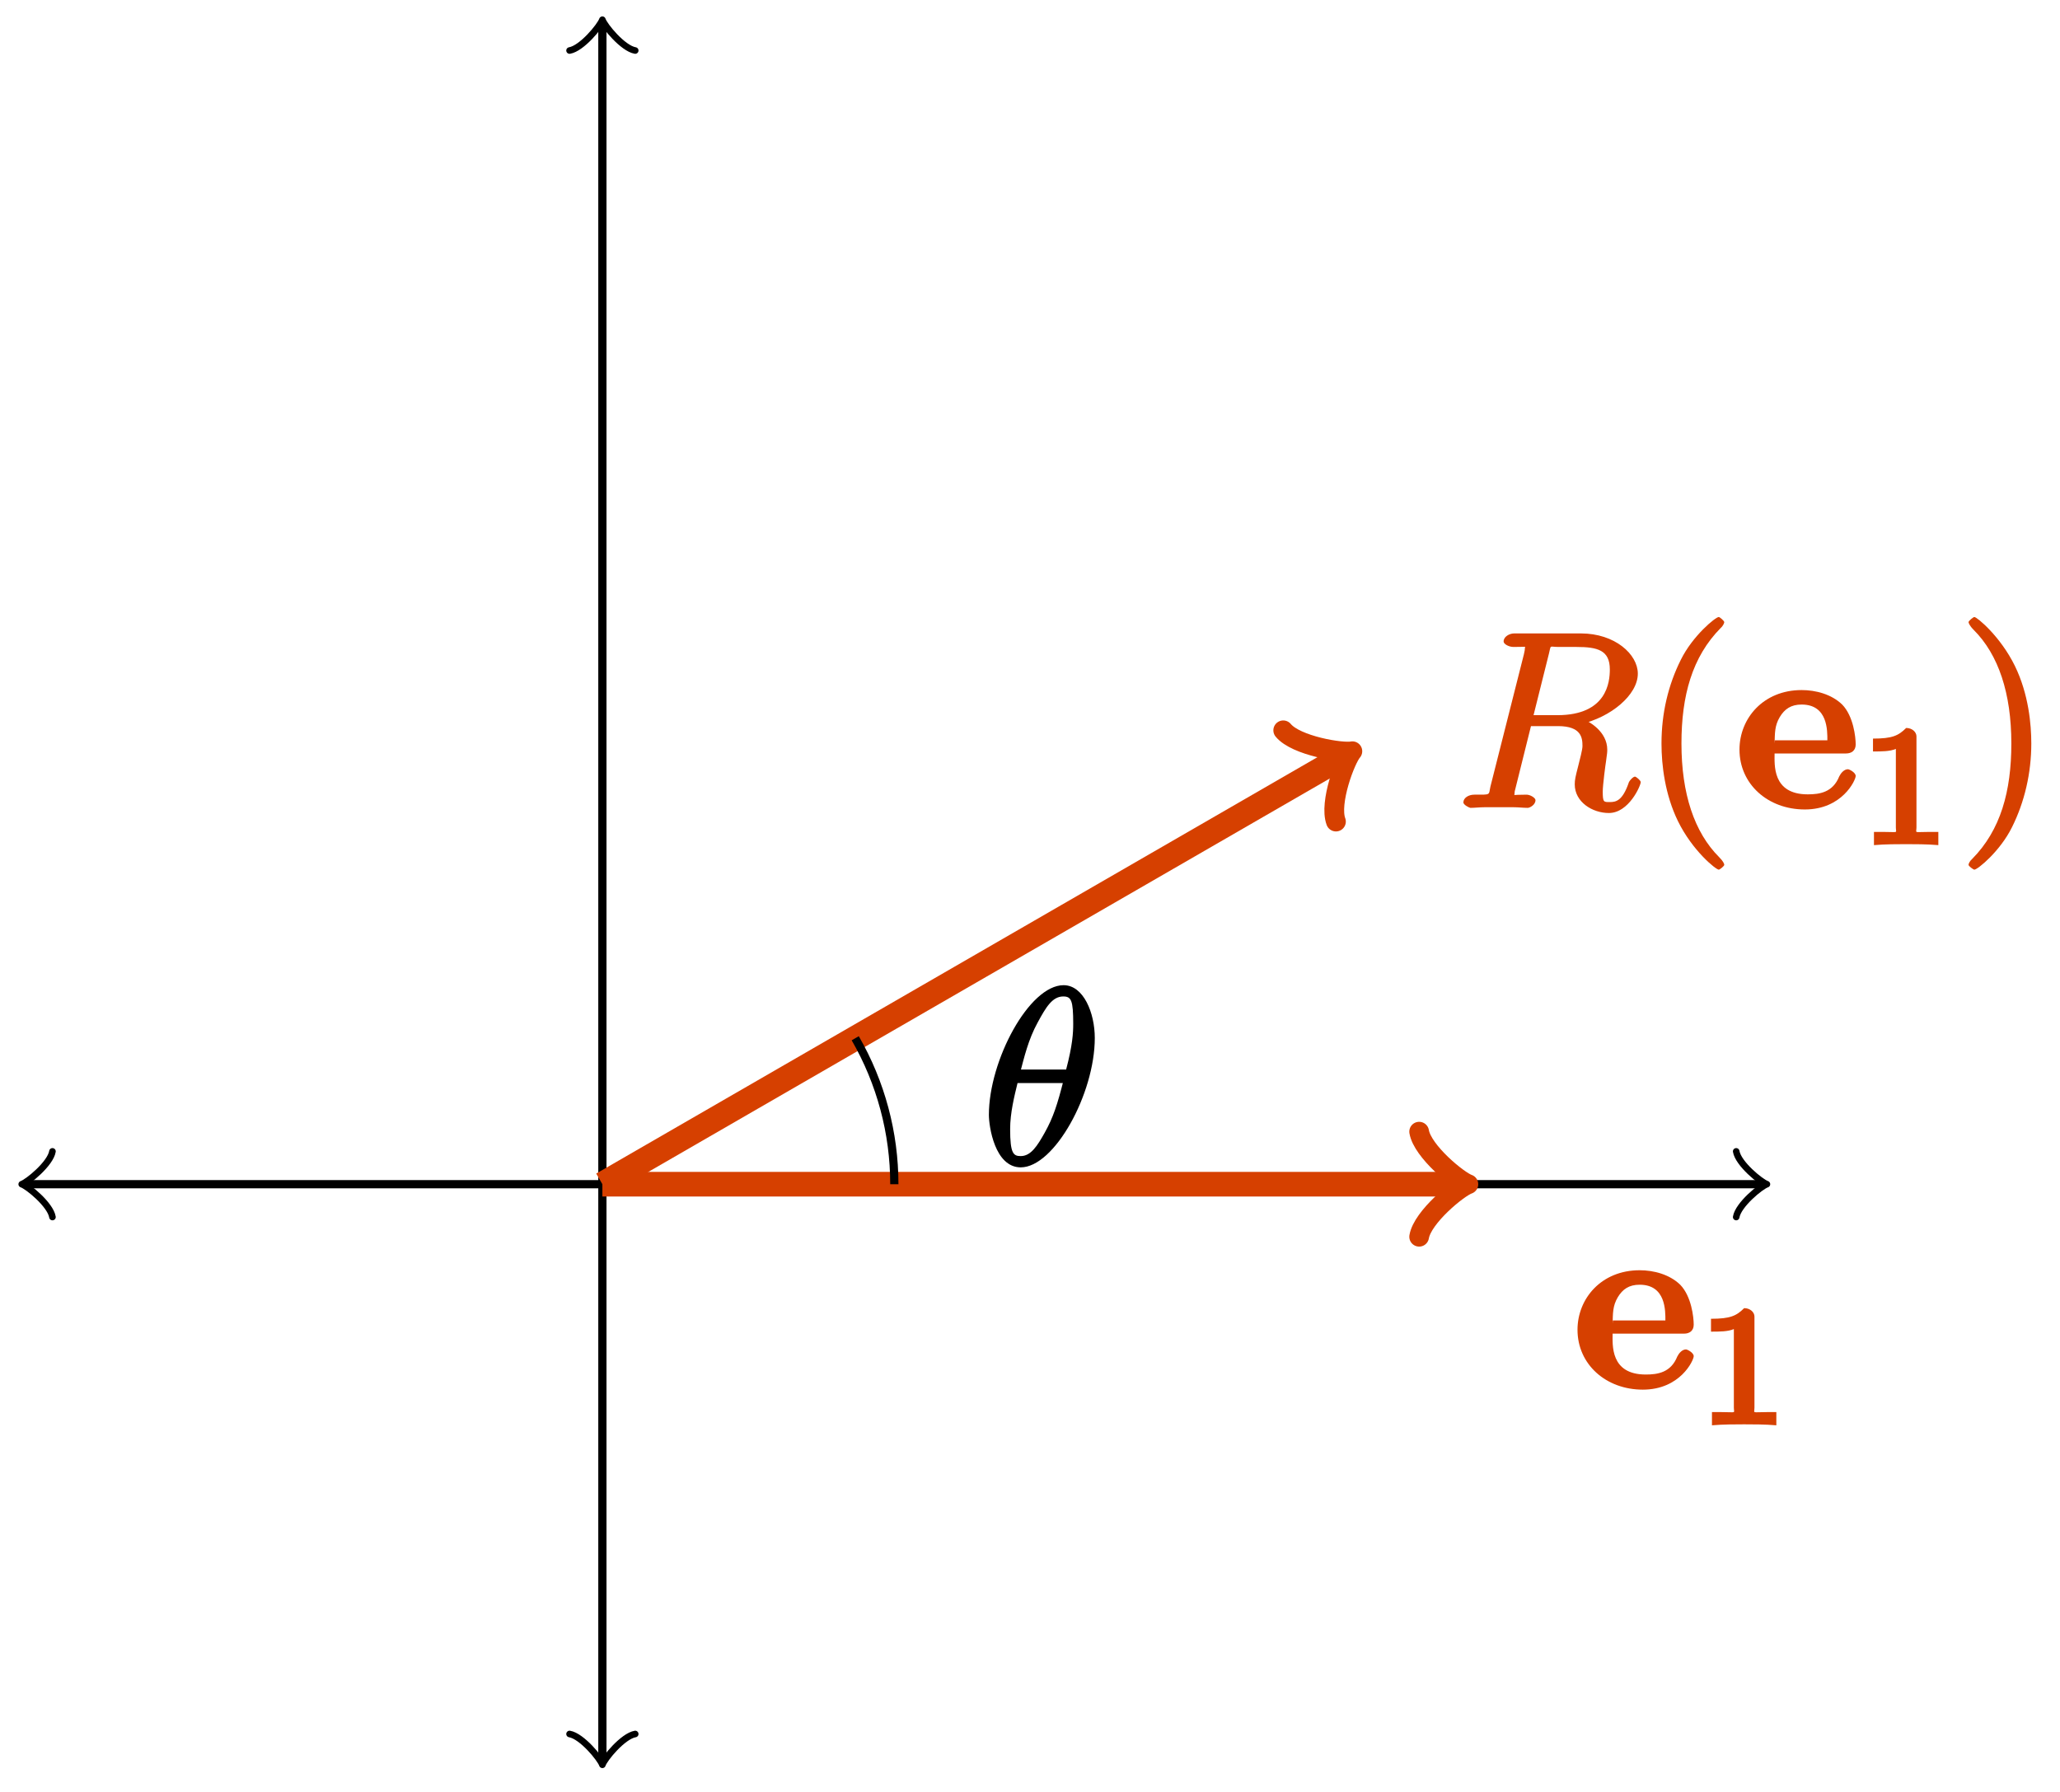
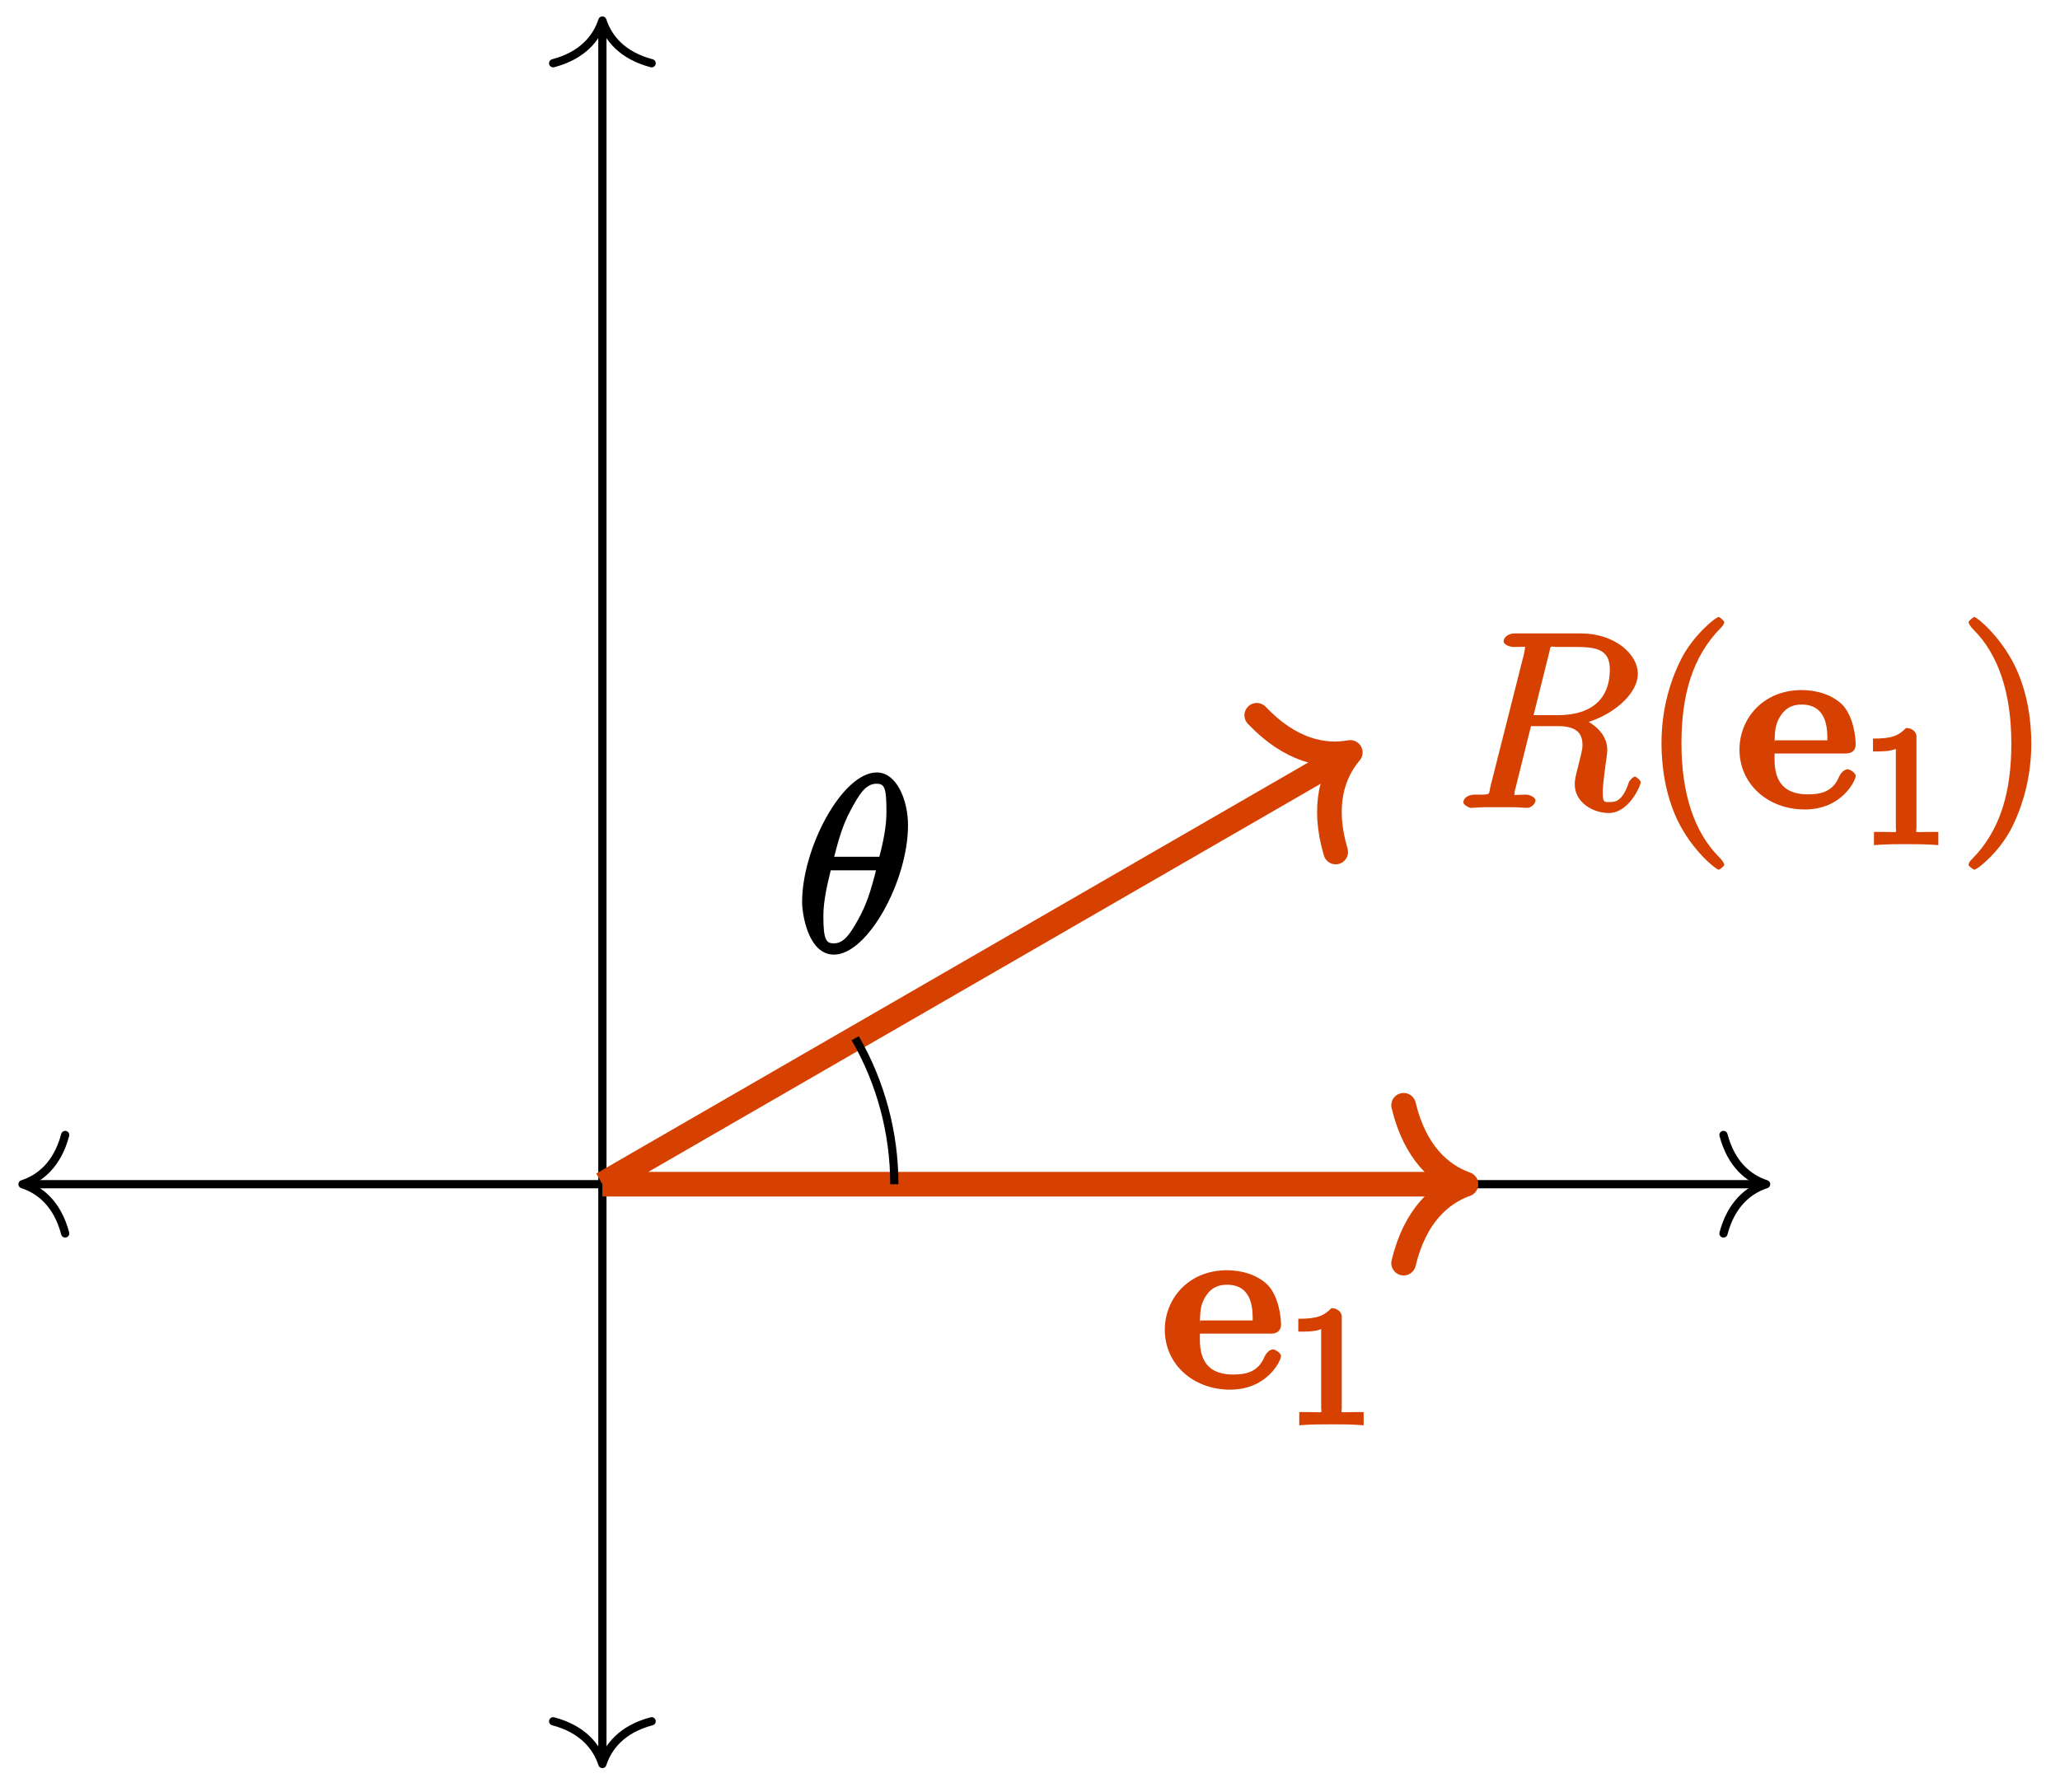
<svg xmlns="http://www.w3.org/2000/svg" xmlns:xlink="http://www.w3.org/1999/xlink" width="100pt" height="87pt" viewBox="0 0 100 87" version="1.1">
  <defs>
    <g>
      <symbol overflow="visible" id="glyph0-0">
        <path style="stroke:none;" d="" />
      </symbol>
      <symbol overflow="visible" id="glyph0-1">
        <path style="stroke:none;" d="M 5.406 -2.641 C 5.672 -2.641 5.875 -2.781 5.875 -3.078 C 5.875 -3.438 5.766 -4.453 5.219 -5.016 C 4.703 -5.516 3.938 -5.719 3.25 -5.719 C 1.391 -5.719 0.234 -4.344 0.234 -2.828 C 0.234 -1.156 1.609 0.078 3.406 0.078 C 5.219 0.078 5.875 -1.344 5.875 -1.547 C 5.875 -1.719 5.562 -1.875 5.5 -1.875 C 5.312 -1.875 5.156 -1.688 5.078 -1.531 C 4.766 -0.75 4.125 -0.656 3.547 -0.656 C 1.812 -0.656 1.938 -2.109 1.938 -2.641 Z M 1.938 -3.125 C 1.953 -3.625 1.938 -3.984 2.188 -4.406 C 2.422 -4.797 2.734 -5.016 3.25 -5.016 C 4.531 -5.016 4.5 -3.734 4.5 -3.281 L 1.953 -3.281 Z M 1.938 -3.125 " />
      </symbol>
      <symbol overflow="visible" id="glyph1-0">
        <path style="stroke:none;" d="" />
      </symbol>
      <symbol overflow="visible" id="glyph1-1">
        <path style="stroke:none;" d="M 2.688 -5.266 C 2.688 -5.469 2.484 -5.672 2.188 -5.672 C 1.812 -5.297 1.516 -5.156 0.578 -5.156 L 0.578 -4.531 C 0.984 -4.531 1.406 -4.531 1.688 -4.656 L 1.688 -0.844 C 1.688 -0.547 1.844 -0.625 1.094 -0.625 L 0.625 -0.625 L 0.625 0.016 C 1.141 -0.031 1.828 -0.031 2.188 -0.031 C 2.547 -0.031 3.234 -0.031 3.75 0.016 L 3.75 -0.625 L 3.281 -0.625 C 2.531 -0.625 2.688 -0.547 2.688 -0.844 Z M 2.688 -5.266 " />
      </symbol>
      <symbol overflow="visible" id="glyph2-0">
        <path style="stroke:none;" d="" />
      </symbol>
      <symbol overflow="visible" id="glyph2-1">
        <path style="stroke:none;" d="M 4.547 -7.5 C 4.656 -7.938 4.547 -7.812 5.016 -7.812 L 5.875 -7.812 C 6.906 -7.812 7.5 -7.656 7.5 -6.719 C 7.5 -6.109 7.359 -4.5 4.953 -4.5 L 3.797 -4.5 Z M 6.062 -4.062 C 7.547 -4.391 8.859 -5.484 8.859 -6.516 C 8.859 -7.453 7.75 -8.469 6.094 -8.469 L 2.859 -8.469 C 2.625 -8.469 2.344 -8.312 2.344 -8.078 C 2.344 -7.953 2.594 -7.812 2.828 -7.812 C 3.531 -7.812 3.375 -7.859 3.375 -7.734 C 3.375 -7.703 3.375 -7.641 3.328 -7.453 L 1.703 -1.031 C 1.609 -0.609 1.75 -0.641 0.922 -0.641 C 0.641 -0.641 0.391 -0.484 0.391 -0.266 C 0.391 -0.141 0.688 0 0.734 0 C 0.938 0 1.188 -0.031 1.422 -0.031 L 2.828 -0.031 C 3.047 -0.031 3.297 0 3.516 0 C 3.609 0 3.891 -0.141 3.891 -0.375 C 3.891 -0.484 3.641 -0.641 3.453 -0.641 C 2.719 -0.641 2.875 -0.578 2.875 -0.703 C 2.875 -0.719 2.875 -0.797 2.906 -0.891 L 3.672 -3.969 L 4.984 -3.969 C 6.125 -3.969 6.172 -3.391 6.172 -3 C 6.172 -2.828 6.047 -2.359 5.969 -2.047 C 5.828 -1.5 5.797 -1.359 5.797 -1.141 C 5.797 -0.281 6.656 0.25 7.453 0.25 C 8.422 0.25 9 -1.078 9 -1.25 C 9 -1.328 8.781 -1.516 8.719 -1.516 C 8.625 -1.516 8.422 -1.297 8.406 -1.188 C 8.109 -0.344 7.797 -0.281 7.5 -0.281 C 7.203 -0.281 7.156 -0.266 7.156 -0.797 C 7.156 -1.094 7.297 -2.172 7.312 -2.234 C 7.375 -2.672 7.375 -2.719 7.375 -2.828 C 7.375 -3.688 6.516 -4.219 6.062 -4.359 Z M 6.062 -4.062 " />
      </symbol>
      <symbol overflow="visible" id="glyph2-2">
        <path style="stroke:none;" d="M 5.453 -6.156 C 5.453 -7.375 4.906 -8.719 3.938 -8.719 C 2.266 -8.719 0.312 -5.062 0.312 -2.422 C 0.312 -1.875 0.594 0.125 1.859 0.125 C 3.484 0.125 5.453 -3.438 5.453 -6.156 Z M 1.828 -4.469 C 2.016 -5.172 2.219 -6.078 2.688 -6.922 C 3.078 -7.641 3.391 -8.172 3.922 -8.172 C 4.312 -8.172 4.406 -7.984 4.406 -6.844 C 4.406 -6.406 4.375 -5.812 4.062 -4.625 L 1.859 -4.625 Z M 3.938 -4.109 C 3.641 -2.938 3.438 -2.297 3.016 -1.547 C 2.672 -0.938 2.359 -0.422 1.859 -0.422 C 1.5 -0.422 1.344 -0.547 1.344 -1.734 C 1.344 -2.516 1.547 -3.328 1.703 -3.969 L 3.906 -3.969 Z M 3.938 -4.109 " />
      </symbol>
      <symbol overflow="visible" id="glyph3-0">
        <path style="stroke:none;" d="" />
      </symbol>
      <symbol overflow="visible" id="glyph3-1">
        <path style="stroke:none;" d="M 4.047 2.766 C 4.047 2.719 4 2.594 3.797 2.391 C 2.594 1.188 1.969 -0.688 1.969 -3.125 C 1.969 -5.438 2.484 -7.328 3.875 -8.734 C 4 -8.844 4.047 -8.984 4.047 -9.016 C 4.047 -9.078 3.828 -9.266 3.781 -9.266 C 3.625 -9.266 2.516 -8.359 1.938 -7.188 C 1.328 -5.969 1 -4.594 1 -3.125 C 1 -2.062 1.172 -0.641 1.797 0.641 C 2.5 2.078 3.641 3 3.781 3 C 3.828 3 4.047 2.828 4.047 2.766 Z M 4.047 2.766 " />
      </symbol>
      <symbol overflow="visible" id="glyph3-2">
        <path style="stroke:none;" d="M 3.531 -3.125 C 3.531 -4.031 3.406 -5.516 2.734 -6.891 C 2.031 -8.328 0.891 -9.266 0.766 -9.266 C 0.719 -9.266 0.484 -9.078 0.484 -9.016 C 0.484 -8.984 0.531 -8.844 0.734 -8.641 C 1.938 -7.438 2.562 -5.562 2.562 -3.125 C 2.562 -0.812 2.047 1.078 0.656 2.484 C 0.531 2.594 0.484 2.719 0.484 2.766 C 0.484 2.828 0.719 3 0.766 3 C 0.922 3 2.016 2.109 2.594 0.938 C 3.203 -0.281 3.531 -1.688 3.531 -3.125 Z M 3.531 -3.125 " />
      </symbol>
    </g>
  </defs>
  <g id="surface1">
-     <path style="fill:none;stroke-width:0.399;stroke-linecap:butt;stroke-linejoin:miter;stroke:rgb(0%,0%,0%);stroke-opacity:1;stroke-miterlimit:10;" d="M -27.889 -0 L 56.236 -0 " transform="matrix(1,0,0,-1,29.241,57.492)" />
-     <path style="fill:none;stroke-width:0.319;stroke-linecap:round;stroke-linejoin:round;stroke:rgb(0%,0%,0%);stroke-opacity:1;stroke-miterlimit:10;" d="M -1.194 1.594 C -1.097 0.996 0.001 0.098 0.298 0 C 0.001 -0.101 -1.097 -0.996 -1.194 -1.594 " transform="matrix(-1,0,0,1,1.35248,57.492)" />
-     <path style="fill:none;stroke-width:0.319;stroke-linecap:round;stroke-linejoin:round;stroke:rgb(0%,0%,0%);stroke-opacity:1;stroke-miterlimit:10;" d="M -1.195 1.594 C -1.097 0.996 0 0.101 0.297 -0 C 0 -0.098 -1.097 -0.996 -1.195 -1.594 " transform="matrix(1,0,0,-1,85.47634,57.492)" />
-     <path style="fill:none;stroke-width:0.399;stroke-linecap:butt;stroke-linejoin:miter;stroke:rgb(0%,0%,0%);stroke-opacity:1;stroke-miterlimit:10;" d="M 0.001 -27.887 L 0.001 56.234 " transform="matrix(1,0,0,-1,29.241,57.492)" />
-     <path style="fill:none;stroke-width:0.319;stroke-linecap:round;stroke-linejoin:round;stroke:rgb(0%,0%,0%);stroke-opacity:1;stroke-miterlimit:10;" d="M -1.197 1.595 C -1.095 0.997 -0.002 0.099 0.299 0.001 C -0.002 -0.1 -1.095 -0.995 -1.197 -1.593 " transform="matrix(0,1,1,0,29.241,85.38052)" />
-     <path style="fill:none;stroke-width:0.319;stroke-linecap:round;stroke-linejoin:round;stroke:rgb(0%,0%,0%);stroke-opacity:1;stroke-miterlimit:10;" d="M -1.196 1.593 C -1.095 0.995 -0.001 0.1 0.3 -0.001 C -0.001 -0.099 -1.095 -0.997 -1.196 -1.595 " transform="matrix(0,-1,-1,0,29.241,1.25666)" />
-     <path style="fill:none;stroke-width:1.196;stroke-linecap:butt;stroke-linejoin:miter;stroke:rgb(83.899%,25.099%,0%);stroke-opacity:1;stroke-miterlimit:10;" d="M 0.001 -0 L 41.564 -0 " transform="matrix(1,0,0,-1,29.241,57.492)" />
-     <path style="fill:none;stroke-width:0.956;stroke-linecap:round;stroke-linejoin:round;stroke:rgb(83.899%,25.099%,0%);stroke-opacity:1;stroke-miterlimit:10;" d="M -1.914 2.551 C -1.754 1.594 -0 0.16 0.476 -0 C -0 -0.16 -1.754 -1.594 -1.914 -2.551 " transform="matrix(1,0,0,-1,70.80478,57.492)" />
-     <g style="fill:rgb(83.922%,25.098%,0%);fill-opacity:1;">
-       <use xlink:href="#glyph0-1" x="76.344" y="67.388" />
+     <path style="fill:none;stroke-width:0.399;stroke-linecap:butt;stroke-linejoin:miter;stroke:rgb(0%,0%,0%);stroke-opacity:1;stroke-miterlimit:10;" d="M -27.948 -0 L 56.294 -0 " transform="matrix(1,0,0,-1,29.241,57.492)" />
+     <path style="fill:none;stroke-width:0.399;stroke-linecap:round;stroke-linejoin:round;stroke:rgb(0%,0%,0%);stroke-opacity:1;stroke-miterlimit:10;" d="M -2.071 2.391 C -1.692 0.957 -0.852 0.278 -0 0 C -0.852 -0.277 -1.692 -0.957 -2.071 -2.39 " transform="matrix(-1,0,0,1,1.09345,57.492)" />
+     <path style="fill:none;stroke-width:0.399;stroke-linecap:round;stroke-linejoin:round;stroke:rgb(0%,0%,0%);stroke-opacity:1;stroke-miterlimit:10;" d="M -2.071 2.39 C -1.692 0.957 -0.849 0.277 -0.001 -0 C -0.849 -0.278 -1.692 -0.957 -2.071 -2.391 " transform="matrix(1,0,0,-1,85.73535,57.492)" />
+     <path style="fill:none;stroke-width:0.399;stroke-linecap:butt;stroke-linejoin:miter;stroke:rgb(0%,0%,0%);stroke-opacity:1;stroke-miterlimit:10;" d="M 0.001 -27.949 L 0.001 56.297 " transform="matrix(1,0,0,-1,29.241,57.492)" />
+     <path style="fill:none;stroke-width:0.399;stroke-linecap:round;stroke-linejoin:round;stroke:rgb(0%,0%,0%);stroke-opacity:1;stroke-miterlimit:10;" d="M -2.073 2.392 C -1.694 0.958 -0.85 0.279 0.001 0.001 C -0.85 -0.28 -1.694 -0.956 -2.073 -2.389 " transform="matrix(0,1,1,0,29.241,85.63955)" />
+     <path style="fill:none;stroke-width:0.399;stroke-linecap:round;stroke-linejoin:round;stroke:rgb(0%,0%,0%);stroke-opacity:1;stroke-miterlimit:10;" d="M -2.073 2.389 C -1.694 0.956 -0.85 0.28 0.002 -0.001 C -0.85 -0.279 -1.694 -0.958 -2.073 -2.392 " transform="matrix(0,-1,-1,0,29.241,0.99765)" />
+     <path style="fill:none;stroke-width:1.196;stroke-linecap:butt;stroke-linejoin:miter;stroke:rgb(83.899%,25.099%,0%);stroke-opacity:1;stroke-miterlimit:10;" d="M 0.001 -0 L 41.325 -0 " transform="matrix(1,0,0,-1,29.241,57.492)" />
+     <path style="fill:none;stroke-width:1.196;stroke-linecap:round;stroke-linejoin:round;stroke:rgb(83.899%,25.099%,0%);stroke-opacity:1;stroke-miterlimit:10;" d="M -3.027 3.832 C -2.476 1.531 -1.242 0.445 0.001 -0 C -1.242 -0.446 -2.476 -1.531 -3.027 -3.832 " transform="matrix(1,0,0,-1,71.16344,57.492)" />
+     <g style="fill:rgb(83.899%,25.099%,0%);fill-opacity:1;">
+       <use xlink:href="#glyph0-1" x="56.31" y="67.388" />
    </g>
-     <g style="fill:rgb(83.922%,25.098%,0%);fill-opacity:1;">
-       <use xlink:href="#glyph1-1" x="82.48" y="69.181" />
+     <g style="fill:rgb(83.899%,25.099%,0%);fill-opacity:1;">
+       <use xlink:href="#glyph1-1" x="62.446" y="69.181" />
    </g>
-     <path style="fill:none;stroke-width:1.196;stroke-linecap:butt;stroke-linejoin:miter;stroke:rgb(83.899%,25.099%,0%);stroke-opacity:1;stroke-miterlimit:10;" d="M 0.001 -0 L 35.993 20.781 " transform="matrix(1,0,0,-1,29.241,57.492)" />
-     <path style="fill:none;stroke-width:0.956;stroke-linecap:round;stroke-linejoin:round;stroke:rgb(83.899%,25.099%,0%);stroke-opacity:1;stroke-miterlimit:10;" d="M -1.913 2.549 C -1.754 1.594 -0.002 0.159 0.477 -0 C -0.002 -0.16 -1.752 -1.595 -1.912 -2.55 " transform="matrix(0.86877,-0.5016,-0.5016,-0.86877,65.23375,36.71165)" />
-     <g style="fill:rgb(83.922%,25.098%,0%);fill-opacity:1;">
+     <path style="fill:none;stroke-width:1.196;stroke-linecap:butt;stroke-linejoin:miter;stroke:rgb(83.899%,25.099%,0%);stroke-opacity:1;stroke-miterlimit:10;" d="M 0.001 -0 L 35.79 20.664 " transform="matrix(1,0,0,-1,29.241,57.492)" />
+     <path style="fill:none;stroke-width:1.196;stroke-linecap:round;stroke-linejoin:round;stroke:rgb(83.899%,25.099%,0%);stroke-opacity:1;stroke-miterlimit:10;" d="M -3.029 3.832 C -2.476 1.533 -1.244 0.447 -0 -0 C -1.242 -0.447 -2.476 -1.53 -3.029 -3.832 " transform="matrix(0.86601,-0.5,-0.5,-0.86601,65.54702,36.53077)" />
+     <g style="fill:rgb(83.899%,25.099%,0%);fill-opacity:1;">
      <use xlink:href="#glyph2-1" x="70.647" y="39.221" />
    </g>
-     <g style="fill:rgb(83.922%,25.098%,0%);fill-opacity:1;">
+     <g style="fill:rgb(83.899%,25.099%,0%);fill-opacity:1;">
      <use xlink:href="#glyph3-1" x="79.655" y="39.221" />
    </g>
-     <g style="fill:rgb(83.922%,25.098%,0%);fill-opacity:1;">
+     <g style="fill:rgb(83.899%,25.099%,0%);fill-opacity:1;">
      <use xlink:href="#glyph0-1" x="84.207" y="39.221" />
    </g>
-     <g style="fill:rgb(83.922%,25.098%,0%);fill-opacity:1;">
+     <g style="fill:rgb(83.899%,25.099%,0%);fill-opacity:1;">
      <use xlink:href="#glyph1-1" x="90.344" y="41.014" />
    </g>
-     <g style="fill:rgb(83.922%,25.098%,0%);fill-opacity:1;">
+     <g style="fill:rgb(83.899%,25.099%,0%);fill-opacity:1;">
      <use xlink:href="#glyph3-2" x="95.076" y="39.221" />
    </g>
    <path style="fill:none;stroke-width:0.399;stroke-linecap:butt;stroke-linejoin:miter;stroke:rgb(0%,0%,0%);stroke-opacity:1;stroke-miterlimit:10;" d="M 14.173 -0 C 14.173 2.488 13.517 4.933 12.275 7.086 " transform="matrix(1,0,0,-1,29.241,57.492)" />
    <g style="fill:rgb(0%,0%,0%);fill-opacity:1;">
-       <use xlink:href="#glyph2-2" x="47.692" y="56.549" />
+       <use xlink:href="#glyph2-2" x="38.625" y="46.221" />
    </g>
  </g>
</svg>
